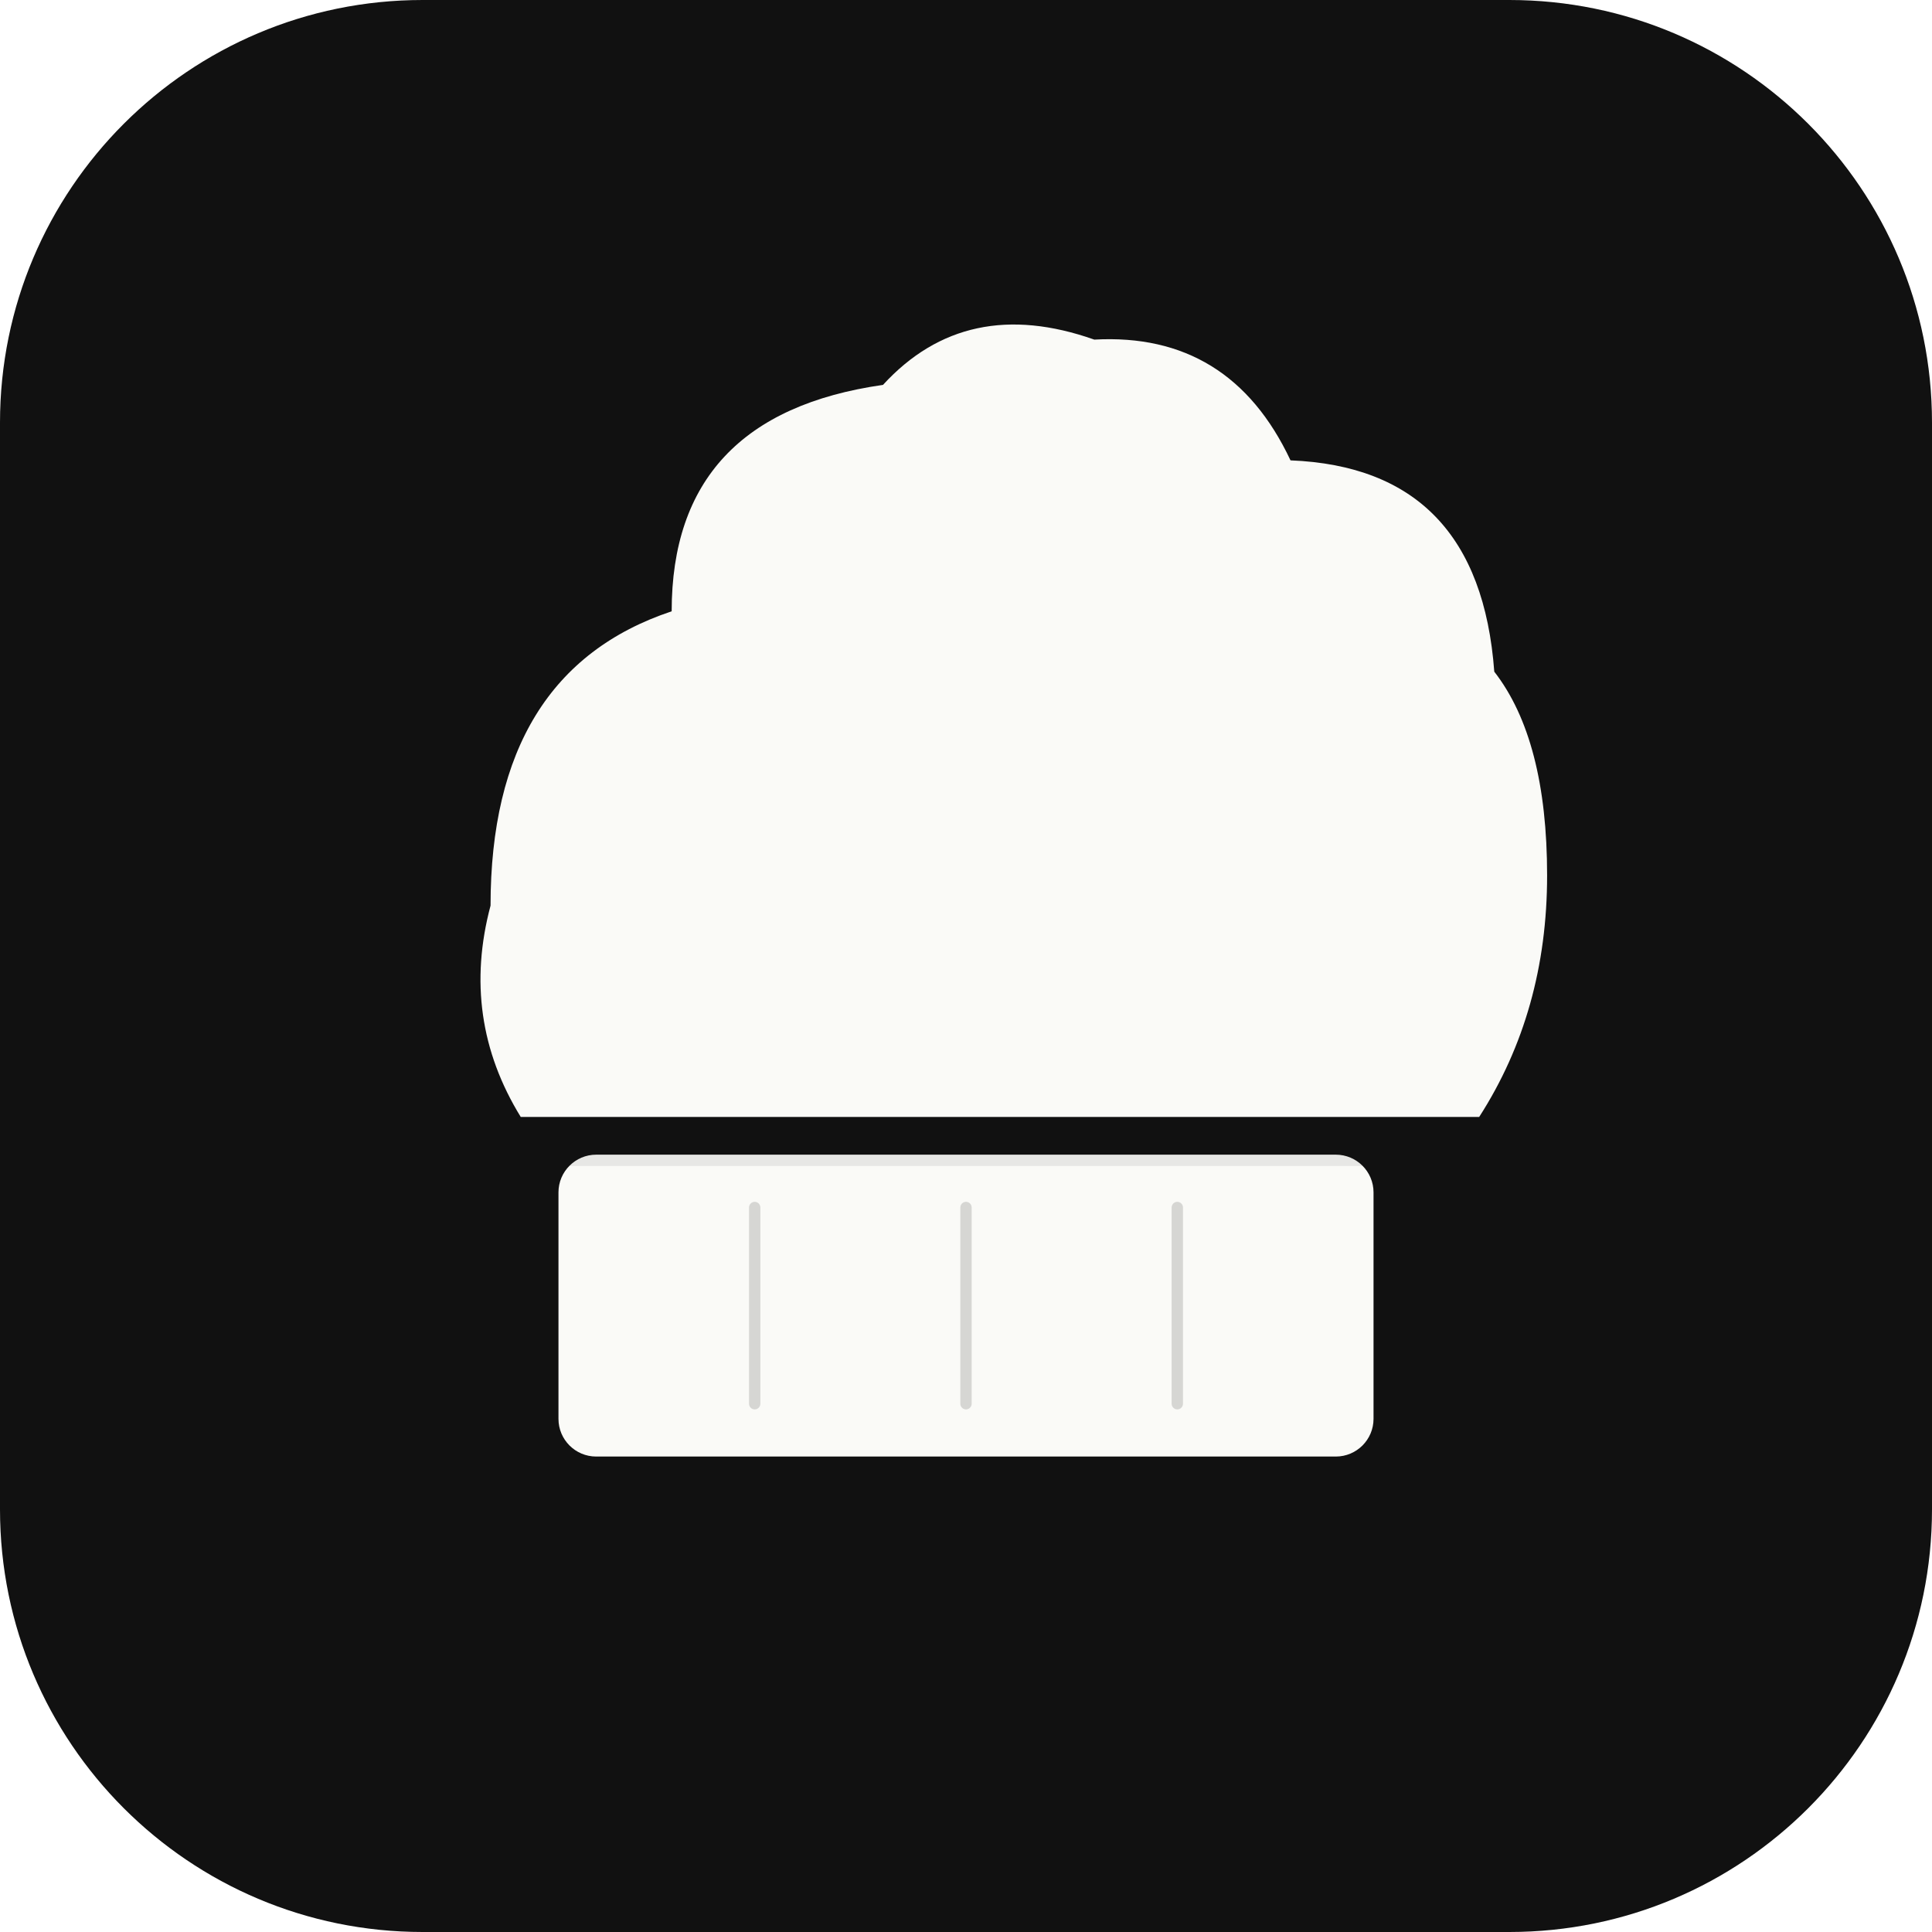
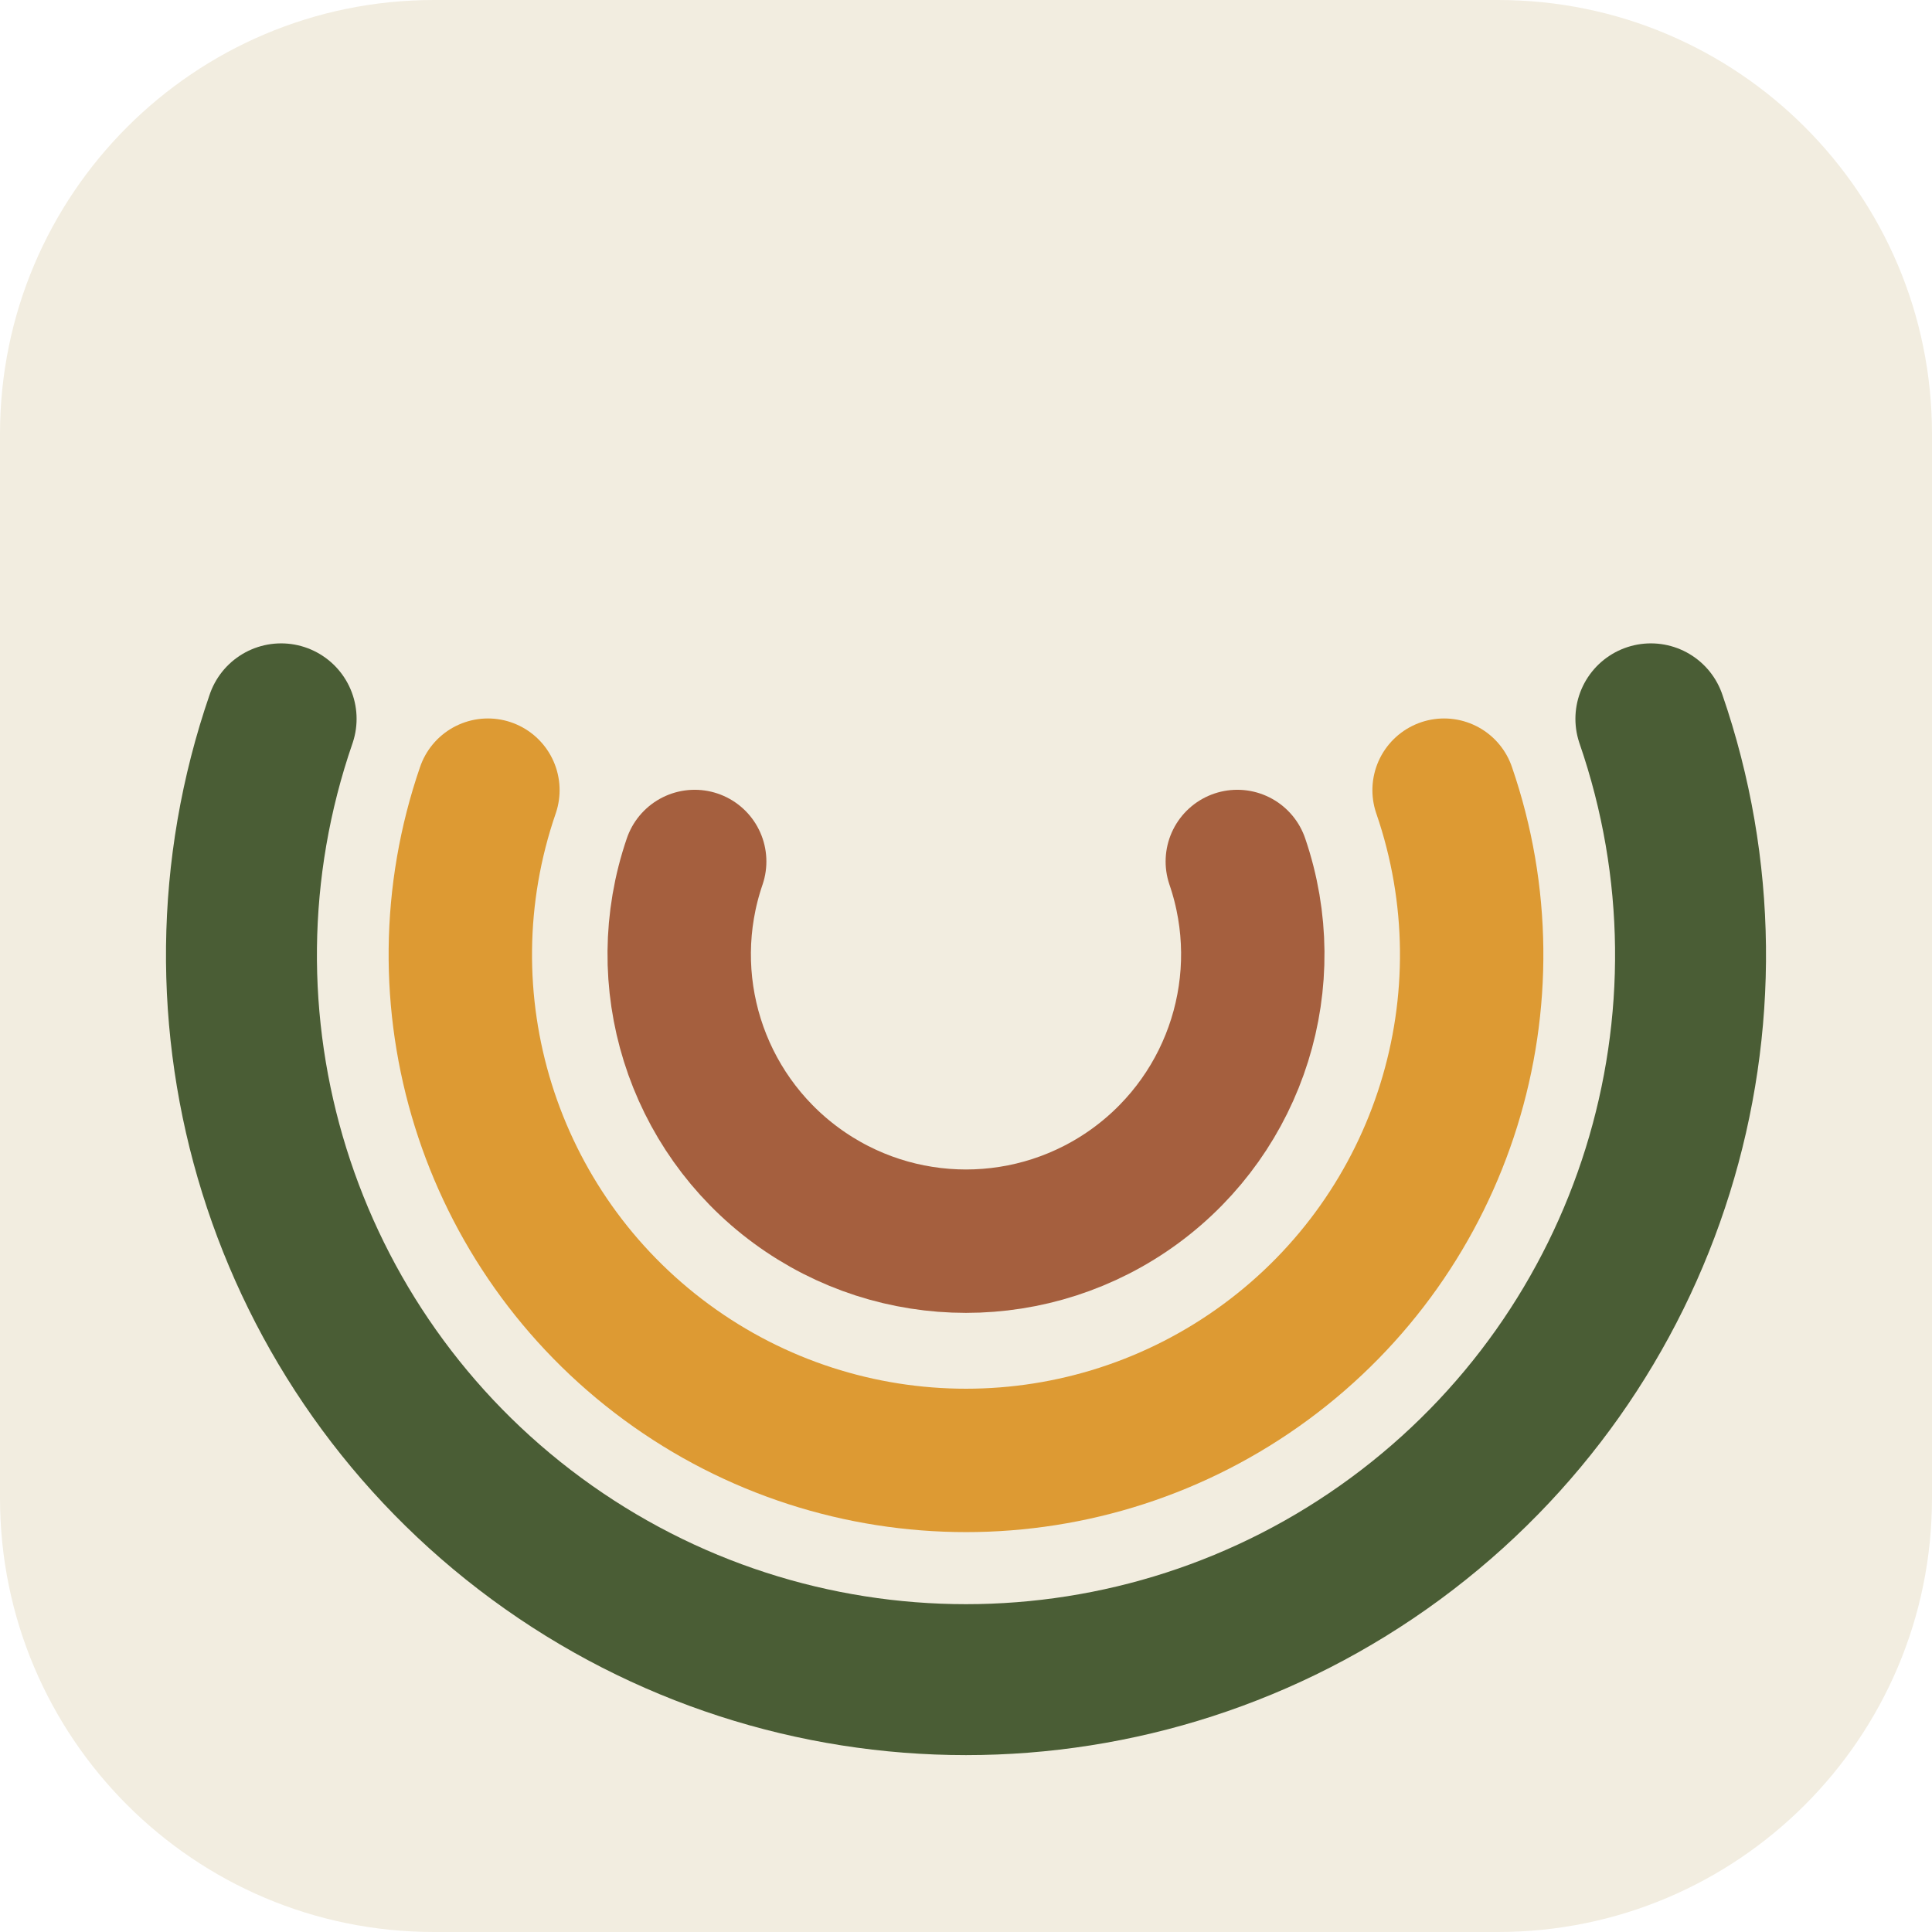
<svg xmlns="http://www.w3.org/2000/svg" viewBox="0 0 512 512">
-   <rect width="512" height="512" rx="112" fill="#111111" />
-   <path d="M 130 240            Q 130 178 178 162            Q 178 110 234 102            Q 256 78 290 90            Q 326 88 342 122            Q 392 124 396 178            Q 410 196 410 232            Q 410 268 392 296            L 138 296            Q 122 270 130 240 Z" fill="#fafaf7" />
-   <rect x="148" y="306" width="216" height="80" rx="10" fill="#fafaf7" />
-   <rect x="148" y="306" width="216" height="3" fill="#111111" opacity="0.08" />
-   <line x1="200" y1="320" x2="200" y2="372" stroke="#111111" stroke-width="3" stroke-linecap="round" opacity="0.16" />
-   <line x1="256" y1="320" x2="256" y2="372" stroke="#111111" stroke-width="3" stroke-linecap="round" opacity="0.16" />
-   <line x1="312" y1="320" x2="312" y2="372" stroke="#111111" stroke-width="3" stroke-linecap="round" opacity="0.16" />
+   <rect width="512" height="512" rx="115" fill="#f2ede0" />
+   <g fill="none" stroke-linecap="round">
+     <path d="M 74.5 190.5 A 192 192 0 1 0 437.5 190.5" stroke="#4a5d35" stroke-width="40" />
+     <path d="M 129.3 209.4 A 134 134 0 1 0 382.7 209.4" stroke="#dd9a33" stroke-width="38" />
+     <path d="M 184.1 228.3 A 76 76 0 1 0 327.9 228.3" stroke="#a55f3e" stroke-width="38" />
+   </g>
</svg>
